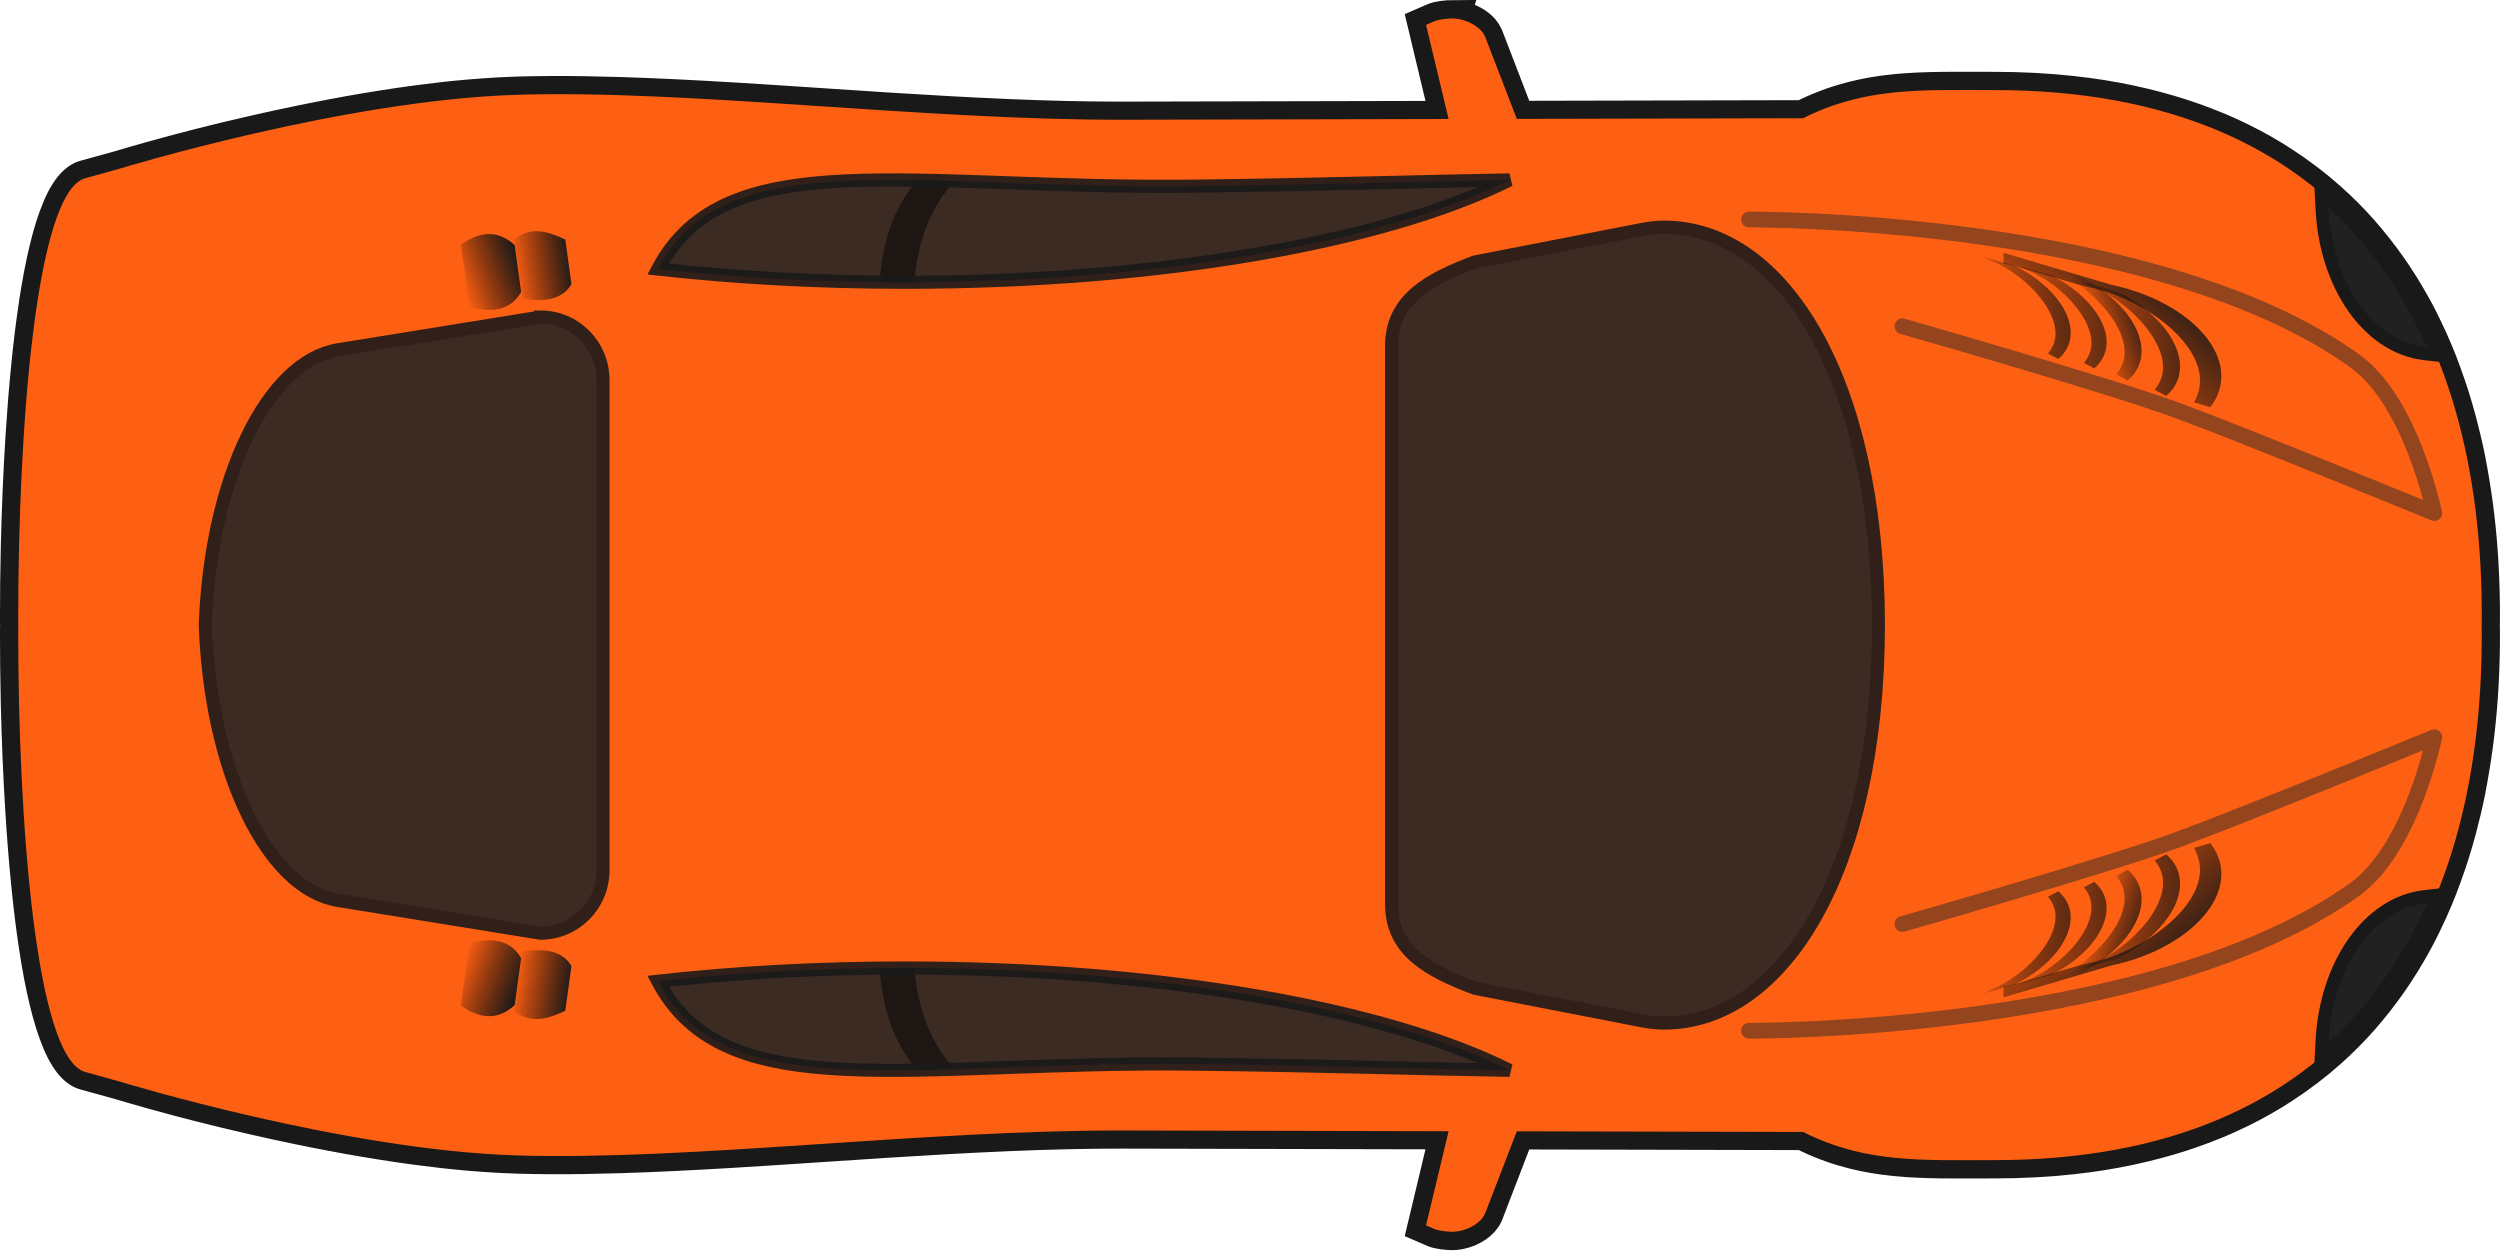
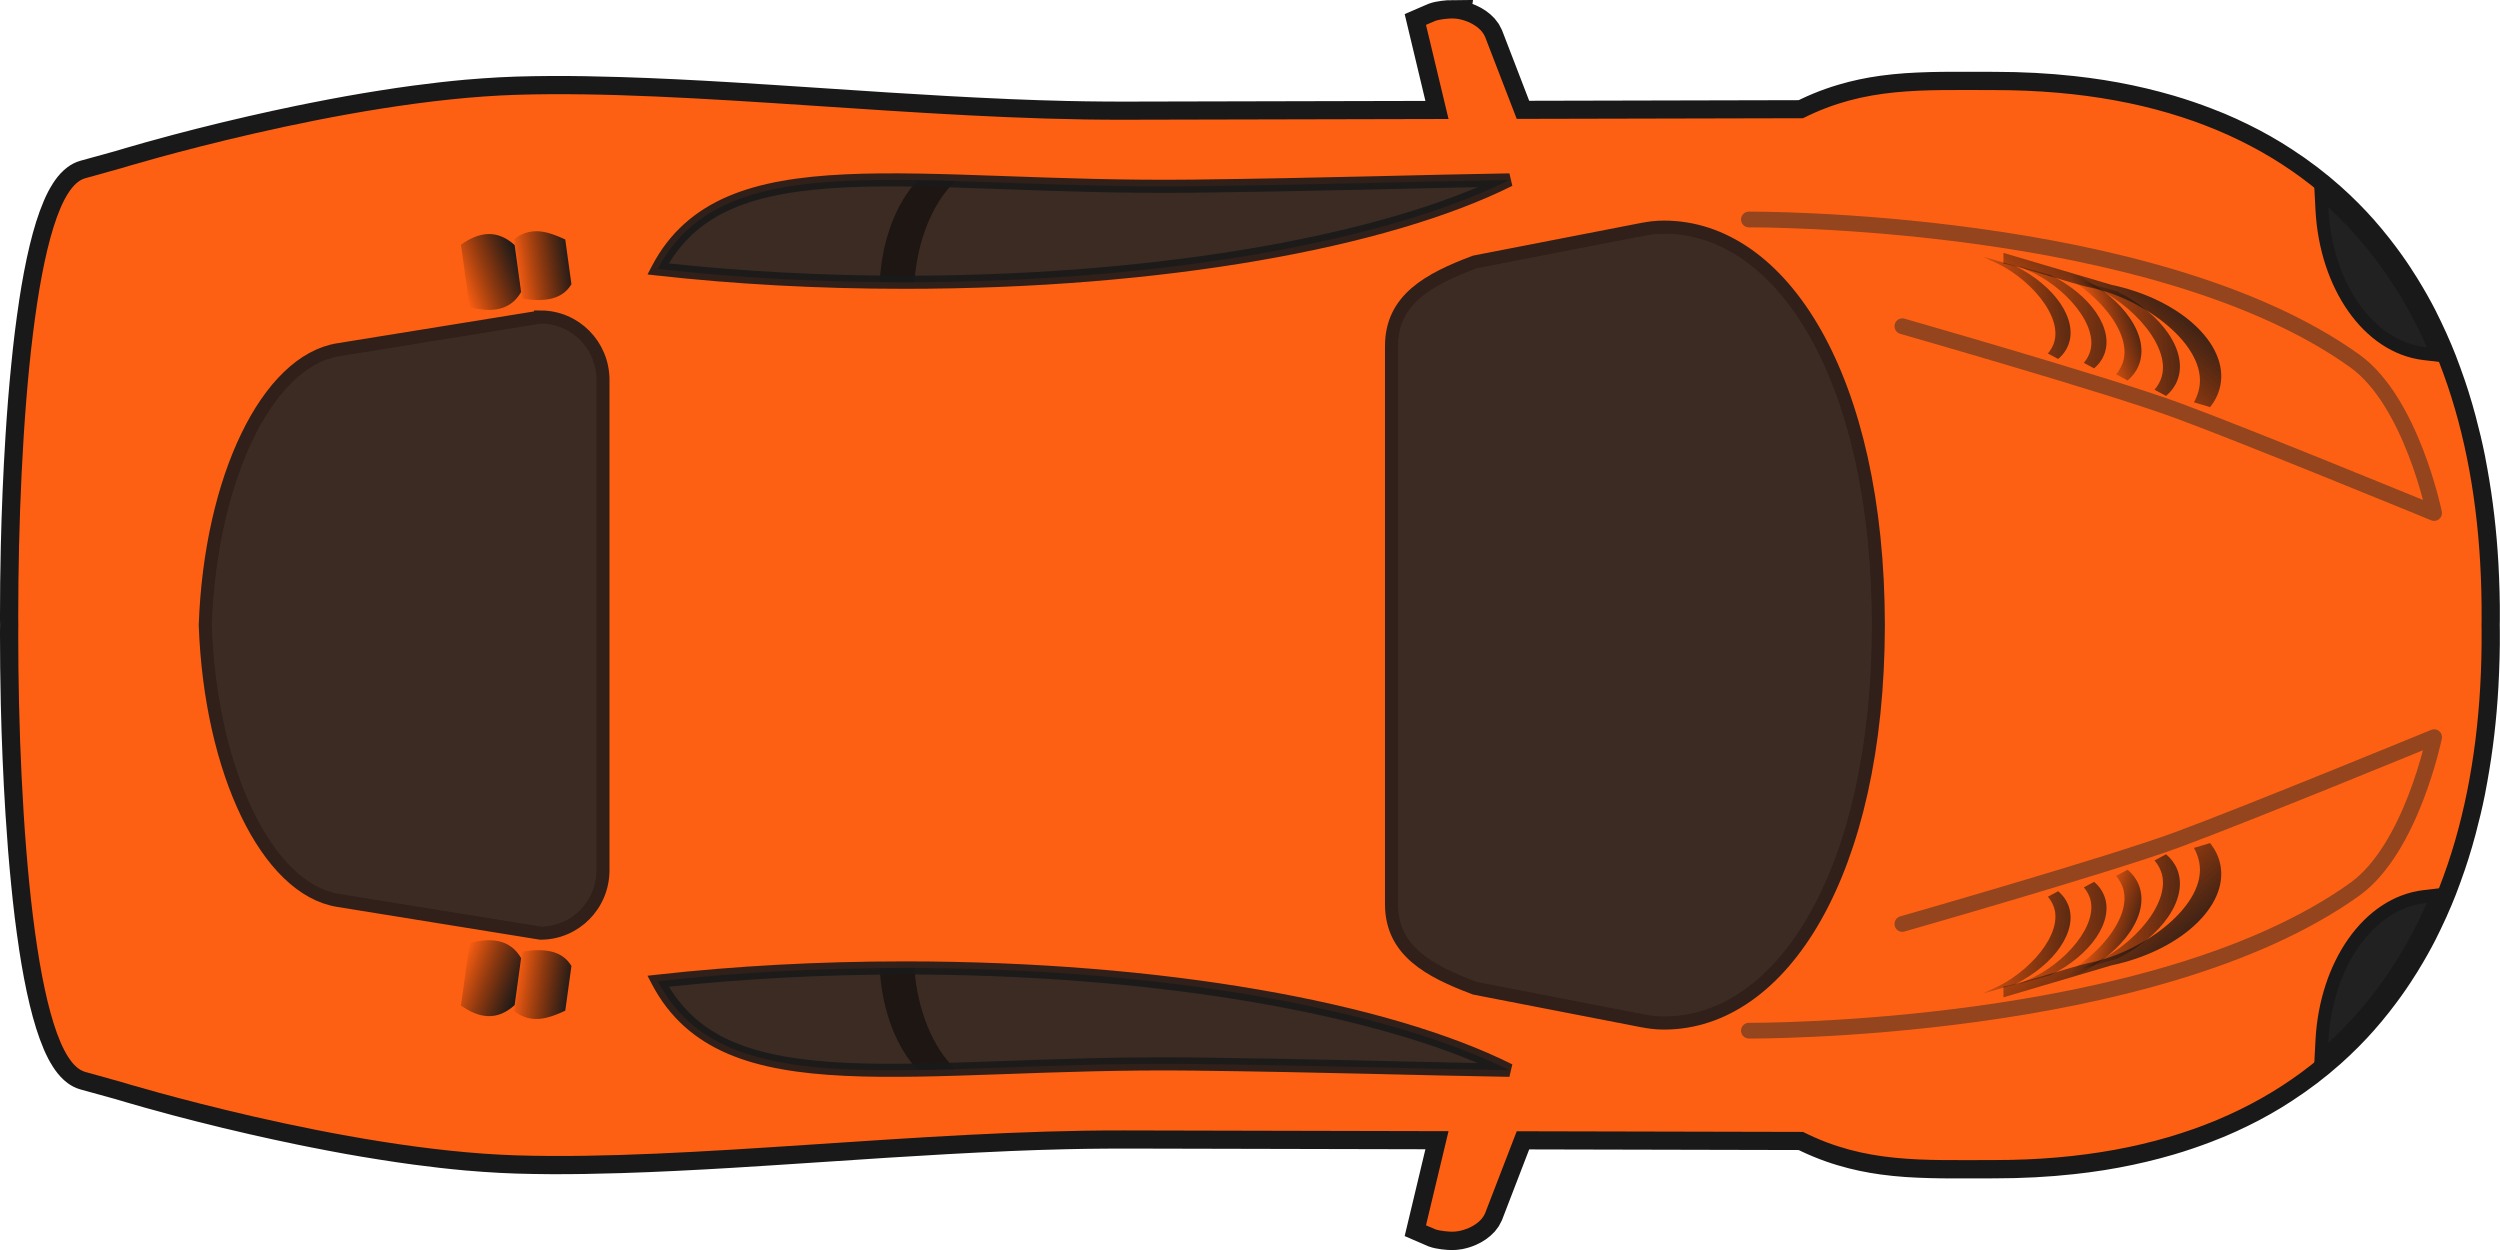
- <svg xmlns="http://www.w3.org/2000/svg" xmlns:xlink="http://www.w3.org/1999/xlink" version="1.1" width="100%" height="100%" viewBox="0 0 799.963 400.025" id="svg2">
+ <svg xmlns="http://www.w3.org/2000/svg" xmlns:xlink="http://www.w3.org/1999/xlink" version="1.1" width="800" height="400" viewBox="0 0 800 400" id="svg2">
  <defs id="defs4">
    <linearGradient id="linearGradient3759">
      <stop id="stop3761" style="stop-color:#1a1a1a;stop-opacity:1" offset="0" />
      <stop id="stop3763" style="stop-color:#000000;stop-opacity:0" offset="1" />
    </linearGradient>
    <linearGradient x1="871.33" y1="842.3" x2="848.16" y2="834.68" id="linearGradient4149" xlink:href="#linearGradient3759" gradientUnits="userSpaceOnUse" gradientTransform="translate(8.3085,-2.6518)" />
    <linearGradient x1="879.9" y1="537.5" x2="812.14" y2="533.5" id="linearGradient4153" xlink:href="#linearGradient3759" gradientUnits="userSpaceOnUse" gradientTransform="matrix(0.89332,0,0,0.89332,80.349,365.15)" />
    <linearGradient x1="879.9" y1="537.5" x2="815.82" y2="531.91" id="linearGradient4155" xlink:href="#linearGradient3759" gradientUnits="userSpaceOnUse" gradientTransform="translate(27.625,296.49)" />
    <linearGradient x1="871.33" y1="842.3" x2="848.16" y2="834.68" id="linearGradient4185" xlink:href="#linearGradient3759" gradientUnits="userSpaceOnUse" gradientTransform="matrix(1,0,0,-1,8.3085,1452)" />
    <linearGradient x1="887.9" y1="528.36" x2="876.14" y2="528.42" id="linearGradient4187" xlink:href="#linearGradient3759" gradientUnits="userSpaceOnUse" gradientTransform="matrix(1,0,0,-1,21.438,1151.5)" />
    <linearGradient x1="879.9" y1="537.5" x2="815.82" y2="531.91" id="linearGradient4189" xlink:href="#linearGradient3759" gradientUnits="userSpaceOnUse" gradientTransform="matrix(1,0,0,-1,27.625,1152.9)" />
    <linearGradient x1="897.22" y1="542.4" x2="883.76" y2="535.37" id="linearGradient4191" xlink:href="#linearGradient3759" gradientUnits="userSpaceOnUse" gradientTransform="matrix(1,0,0,-1,21.438,1151.5)" />
    <linearGradient x1="880.71" y1="552.05" x2="835.99" y2="501.08" id="linearGradient4193" xlink:href="#linearGradient3759" gradientUnits="userSpaceOnUse" gradientTransform="matrix(1,0,0,-1,21.438,1151.5)" />
    <linearGradient x1="887.9" y1="528.36" x2="805.29" y2="529.61" id="linearGradient4195" xlink:href="#linearGradient3759" gradientUnits="userSpaceOnUse" gradientTransform="matrix(0.89332,0,0,-0.89332,94.156,1087.8)" />
    <linearGradient x1="879.9" y1="537.5" x2="812.14" y2="533.5" id="linearGradient4197" xlink:href="#linearGradient3759" gradientUnits="userSpaceOnUse" gradientTransform="matrix(0.89332,0,0,-0.89332,80.349,1084.2)" />
    <linearGradient x1="229.7" y1="873.14" x2="205.59" y2="867.68" id="linearGradient4199" xlink:href="#linearGradient3759" gradientUnits="userSpaceOnUse" gradientTransform="matrix(0.99043,-0.13799,-0.13799,-0.99043,146.05,1483.3)" />
    <linearGradient x1="238.83" y1="873.06" x2="216.56" y2="872.65" id="linearGradient4201" xlink:href="#linearGradient3759" gradientUnits="userSpaceOnUse" gradientTransform="matrix(0.99043,-0.13799,-0.13799,-0.99043,156.31,1482)" />
    <linearGradient x1="887.9" y1="528.36" x2="876.14" y2="528.42" id="linearGradient4203" xlink:href="#linearGradient3759" gradientUnits="userSpaceOnUse" gradientTransform="translate(21.438,297.91)" />
    <linearGradient x1="897.22" y1="542.4" x2="883.76" y2="535.37" id="linearGradient4205" xlink:href="#linearGradient3759" gradientUnits="userSpaceOnUse" gradientTransform="translate(21.438,297.91)" />
    <linearGradient x1="880.71" y1="552.05" x2="835.99" y2="501.08" id="linearGradient4207" xlink:href="#linearGradient3759" gradientUnits="userSpaceOnUse" gradientTransform="translate(21.438,297.91)" />
    <linearGradient x1="887.9" y1="528.36" x2="805.29" y2="529.61" id="linearGradient4209" xlink:href="#linearGradient3759" gradientUnits="userSpaceOnUse" gradientTransform="matrix(0.89332,0,0,0.89332,94.156,361.57)" />
    <linearGradient x1="229.7" y1="873.14" x2="205.59" y2="867.68" id="linearGradient4211" xlink:href="#linearGradient3759" gradientUnits="userSpaceOnUse" gradientTransform="matrix(0.99043,0.13799,-0.13799,0.99043,146.05,-33.885)" />
    <linearGradient x1="238.83" y1="873.06" x2="216.56" y2="872.65" id="linearGradient4213" xlink:href="#linearGradient3759" gradientUnits="userSpaceOnUse" gradientTransform="matrix(0.99043,0.13799,-0.13799,0.99043,156.31,-32.603)" />
  </defs>
  <g transform="matrix(0.8332858,0,0,0.8403336,-44.11206,-408.9536)" id="layer1">
    <g id="g3890">
      <path d="m 610.52,493.69 c -1.509,0.009 -4.721,0.305 -6.469,0.938 l -3.5,1.5 8.656,35.938 -124.81,0.281 c -2.436,0.005 -4.888,-0.014 -7.344,-0.031 -4.912,-0.034 -9.865,-0.105 -14.844,-0.219 -7.293,-0.167 -14.669,-0.413 -22.062,-0.719 -0.396,-0.016 -0.791,-0.046 -1.188,-0.062 -14.932,-0.63 -30.007,-1.492 -45.031,-2.438 -20.326,-1.283 -40.52,-2.707 -60.124,-3.875 -14.528,-0.865 -28.732,-1.58 -42.375,-2 -9.369,-0.289 -18.464,-0.457 -27.25,-0.406 -4.316,0.025 -8.568,0.093 -12.719,0.219 -4.151,0.125 -8.38,0.355 -12.656,0.656 -2.138,0.15 -4.278,0.31 -6.437,0.5 -6.469,0.568 -13.045,1.321 -19.594,2.188 -0.01,10e-4 -0.021,-10e-4 -0.031,0 -4.372,0.579 -8.719,1.226 -13.062,1.906 -4.344,0.681 -8.673,1.398 -12.937,2.156 -4.254,0.757 -8.47,1.565 -12.594,2.375 -0.01,0.002 -0.021,-0.002 -0.031,0 -2.066,0.406 -4.07,0.804 -6.094,1.219 -6.061,1.242 -11.934,2.516 -17.5,3.781 -0.01,0.002 -0.021,-0.002 -0.031,0 -3.716,0.845 -7.287,1.675 -10.719,2.5 -6.864,1.648 -13.115,3.235 -18.531,4.656 -8.124,2.132 -14.382,3.927 -18.094,5 -2.474,0.716 -3.812,1.125 -3.812,1.125 l -13.687,3.75 c -0.902,0.249 -1.778,0.693 -2.625,1.312 -0.288,0.21 -0.562,0.436 -0.844,0.688 -1.1,0.98 -2.151,2.271 -3.156,3.844 -0.005,0.007 0.005,0.024 0,0.031 -0.5,0.785 -1.022,1.641 -1.5,2.562 -0.004,0.008 0.004,0.023 0,0.031 -0.478,0.924 -0.951,1.914 -1.406,2.969 -0.004,0.009 0.004,0.022 0,0.031 -3.667,8.509 -6.62,21.131 -8.937,36.219 -0.002,0.01 0.002,0.021 0,0.031 -0.036,0.234 -0.058,0.483 -0.094,0.719 -0.505,3.332 -0.992,6.798 -1.438,10.344 -0.03,0.243 -0.064,0.475 -0.094,0.719 -0.502,4.043 -0.947,8.203 -1.375,12.469 -0.001,0.01 9.99e-4,0.021 0,0.031 -0.214,2.128 -0.429,4.295 -0.625,6.469 -9.21e-4,0.01 9.21e-4,0.021 0,0.031 -0.196,2.174 -0.384,4.349 -0.562,6.562 -8.26e-4,0.01 8.25e-4,0.021 0,0.031 -0.358,4.438 -0.678,8.946 -0.969,13.5 -6.56e-4,0.01 6.55e-4,0.021 0,0.031 -0.873,13.684 -1.46,27.789 -1.781,41.562 -2.45e-4,0.01 2.44e-4,0.021 0,0.031 -0.214,9.189 -0.313,18.213 -0.313,26.907 0,0.968 0.028,1.963 0.031,2.938 -0.004,0.975 -0.031,1.97 -0.031,2.938 0,8.693 0.098,17.717 0.312,26.906 2.44e-4,0.011 -2.45e-4,0.021 0,0.031 0.322,13.774 0.909,27.878 1.781,41.562 6.55e-4,0.01 -6.56e-4,0.021 0,0.031 0.291,4.554 0.611,9.062 0.969,13.5 8.25e-4,0.01 -8.26e-4,0.021 0,0.031 0.179,2.213 0.367,4.388 0.562,6.562 9.21e-4,0.01 -9.21e-4,0.021 0,0.031 0.196,2.174 0.411,4.34 0.625,6.469 9.99e-4,0.01 -0.001,0.021 0,0.031 0.428,4.266 0.873,8.426 1.375,12.469 0.03,0.244 0.063,0.476 0.094,0.719 0.445,3.546 0.933,7.012 1.438,10.344 0.036,0.235 0.058,0.485 0.094,0.719 0.002,0.01 -0.002,0.021 0,0.031 2.317,15.087 5.27,27.709 8.937,36.219 0.004,0.009 -0.004,0.023 0,0.031 0.455,1.055 0.929,2.045 1.406,2.969 0.004,0.008 -0.004,0.023 0,0.031 0.478,0.922 1,1.778 1.5,2.562 0.005,0.007 -0.005,0.024 0,0.031 1.005,1.573 2.057,2.864 3.156,3.844 0.281,0.252 0.556,0.477 0.844,0.688 0.847,0.62 1.723,1.064 2.625,1.312 l 13.687,3.75 c 0,0 1.339,0.409 3.812,1.125 3.711,1.073 9.97,2.868 18.094,5 5.416,1.422 11.667,3.008 18.531,4.656 3.431,0.825 7.002,1.655 10.719,2.5 0.01,0.002 0.021,-0.002 0.031,0 5.566,1.265 11.438,2.54 17.5,3.781 2.024,0.415 4.027,0.813 6.094,1.219 0.01,0.002 0.021,-0.002 0.031,0 4.123,0.81 8.34,1.618 12.594,2.375 4.264,0.758 8.594,1.476 12.937,2.156 4.344,0.681 8.69,1.328 13.062,1.906 0.01,10e-4 0.021,-10e-4 0.031,0 6.549,0.866 13.125,1.619 19.594,2.188 2.16,0.19 4.299,0.35 6.437,0.5 4.276,0.301 8.505,0.531 12.656,0.656 4.151,0.125 8.403,0.194 12.719,0.219 8.786,0.05 17.881,-0.118 27.25,-0.406 13.642,-0.42 27.847,-1.135 42.375,-2 19.604,-1.168 39.798,-2.592 60.124,-3.875 15.024,-0.946 30.098,-1.807 45.031,-2.438 0.396,-0.017 0.792,-0.046 1.188,-0.062 7.393,-0.306 14.77,-0.551 22.062,-0.719 4.979,-0.114 9.932,-0.184 14.844,-0.219 2.456,-0.017 4.907,-0.036 7.344,-0.031 l 124.81,0.281 -8.656,35.938 3.5,1.5 c 1.748,0.633 4.96,0.929 6.469,0.938 0.849,0.005 1.755,-0.074 2.688,-0.25 0.311,-0.059 0.624,-0.141 0.937,-0.219 0.305,-0.076 0.633,-0.157 0.937,-0.25 0.628,-0.193 1.264,-0.422 1.875,-0.688 1.821,-0.794 3.534,-1.931 4.781,-3.312 0.01,-0.011 0.022,-0.021 0.031,-0.031 0.625,-0.698 1.112,-1.451 1.469,-2.281 l 12.156,-31.312 109.94,0.25 c 0.747,0.374 1.476,0.745 2.219,1.094 2.979,1.399 5.911,2.597 8.844,3.625 1.462,0.513 2.918,0.975 4.375,1.406 5.1,1.508 10.188,2.551 15.344,3.25 2.946,0.399 5.926,0.694 8.937,0.906 1.506,0.106 3.034,0.18 4.562,0.25 3.057,0.14 6.139,0.213 9.312,0.25 6.348,0.074 12.979,0 20,0 10.41,0 20.322,-0.531 29.781,-1.562 3.784,-0.413 7.491,-0.897 11.125,-1.469 7.268,-1.143 14.228,-2.619 20.906,-4.375 1.669,-0.439 3.336,-0.899 4.969,-1.375 4.899,-1.429 9.613,-3.025 14.187,-4.781 1.525,-0.585 3.042,-1.161 4.531,-1.781 2.978,-1.241 5.882,-2.557 8.719,-3.938 1.418,-0.69 2.836,-1.401 4.219,-2.125 2.766,-1.449 5.467,-2.98 8.094,-4.562 1.313,-0.791 2.596,-1.613 3.875,-2.438 6.394,-4.12 12.363,-8.626 17.906,-13.531 4.429,-3.92 8.601,-8.08 12.5,-12.469 0.005,-0.006 -0.005,-0.025 0,-0.031 0.97,-1.093 1.937,-2.192 2.875,-3.312 0.005,-0.006 -0.005,-0.025 0,-0.031 0.938,-1.121 1.876,-2.258 2.781,-3.406 0.005,-0.006 -0.005,-0.025 0,-0.031 2.726,-3.458 5.313,-7.019 7.75,-10.719 0.005,-0.007 -0.005,-0.024 0,-0.031 0.809,-1.229 1.629,-2.464 2.406,-3.719 0.005,-0.008 -0.005,-0.024 0,-0.031 2.341,-3.778 4.567,-7.652 6.625,-11.656 0.004,-0.008 -0.004,-0.023 0,-0.031 0.683,-1.329 1.348,-2.678 2,-4.031 0.004,-0.008 -0.004,-0.023 0,-0.031 0.652,-1.353 1.316,-2.717 1.938,-4.094 0.004,-0.009 -0.004,-0.023 0,-0.031 1.246,-2.763 2.438,-5.552 3.562,-8.406 0.004,-0.009 -0.004,-0.022 0,-0.031 0.56,-1.423 1.095,-2.867 1.625,-4.312 0.003,-0.009 -0.003,-0.022 0,-0.031 0.53,-1.445 1.062,-2.908 1.562,-4.375 0.5,-1.467 0.998,-2.949 1.469,-4.438 0.003,-0.009 -0.003,-0.022 0,-0.031 0.47,-1.489 0.934,-2.99 1.375,-4.5 0.003,-0.01 -0.003,-0.022 0,-0.031 0.44,-1.51 0.87,-3.032 1.281,-4.562 0.003,-0.01 -0.003,-0.022 0,-0.031 1.238,-4.61 2.368,-9.306 3.344,-14.094 v -0.031 c 0.324,-1.589 0.611,-3.204 0.906,-4.812 v -0.031 c 2.075,-11.318 3.462,-23.062 4.156,-35.219 5e-4,-0.01 -6e-4,-0.021 0,-0.031 0.098,-1.728 0.179,-3.476 0.25,-5.219 4e-4,-0.01 -4e-4,-0.021 0,-0.031 0.143,-3.497 0.247,-7.007 0.281,-10.562 0,-0.01 -10e-5,-0.021 0,-0.031 0.017,-1.783 0.01,-3.578 0,-5.375 0,-0.636 -0.022,-1.271 -0.031,-1.906 0.01,-0.635 0.031,-1.27 0.031,-1.906 0.01,-1.797 0.017,-3.592 0,-5.375 -10e-5,-0.01 0,-0.021 0,-0.031 -0.034,-3.555 -0.139,-7.066 -0.281,-10.562 -4e-4,-0.01 4e-4,-0.021 0,-0.031 -0.071,-1.743 -0.152,-3.491 -0.25,-5.219 -6e-4,-0.01 5e-4,-0.021 0,-0.031 -0.694,-12.157 -2.082,-23.9 -4.156,-35.219 v -0.031 c -0.295,-1.608 -0.583,-3.223 -0.906,-4.812 v -0.031 c -0.975,-4.788 -2.106,-9.484 -3.344,-14.094 -0.003,-0.01 0.003,-0.021 0,-0.031 -0.411,-1.53 -0.841,-3.053 -1.281,-4.562 -0.003,-0.01 0.003,-0.021 0,-0.031 -0.441,-1.51 -0.905,-3.011 -1.375,-4.5 -0.003,-0.009 0.003,-0.022 0,-0.031 -0.47,-1.488 -0.969,-2.97 -1.469,-4.438 -0.5,-1.467 -1.032,-2.93 -1.562,-4.375 -0.003,-0.009 0.003,-0.022 0,-0.031 -0.53,-1.445 -1.065,-2.89 -1.625,-4.312 -0.004,-0.009 0.004,-0.022 0,-0.031 -1.124,-2.855 -2.316,-5.644 -3.562,-8.406 -0.004,-0.008 0.004,-0.022 0,-0.031 -0.621,-1.377 -1.285,-2.74 -1.938,-4.094 -0.004,-0.008 0.004,-0.023 0,-0.031 -0.652,-1.353 -1.317,-2.702 -2,-4.031 -0.004,-0.008 0.004,-0.023 0,-0.031 -2.058,-4.004 -4.284,-7.878 -6.625,-11.656 -0.005,-0.007 0.005,-0.023 0,-0.031 -0.777,-1.254 -1.597,-2.49 -2.406,-3.719 -0.005,-0.007 0.005,-0.024 0,-0.031 -2.437,-3.7 -5.024,-7.261 -7.75,-10.719 -0.005,-0.006 0.005,-0.025 0,-0.031 -0.905,-1.149 -1.843,-2.285 -2.781,-3.406 -0.005,-0.006 0.005,-0.025 0,-0.031 -0.938,-1.121 -1.905,-2.22 -2.875,-3.312 -0.005,-0.006 0.005,-0.025 0,-0.031 -3.898,-4.389 -8.071,-8.549 -12.5,-12.469 -5.543,-4.906 -11.512,-9.411 -17.906,-13.531 -1.279,-0.824 -2.562,-1.646 -3.875,-2.438 -2.627,-1.583 -5.327,-3.114 -8.094,-4.562 -1.383,-0.724 -2.8,-1.435 -4.219,-2.125 -2.837,-1.381 -5.74,-2.696 -8.719,-3.938 -1.489,-0.621 -3.006,-1.196 -4.531,-1.781 -4.575,-1.756 -9.288,-3.353 -14.187,-4.781 -1.633,-0.476 -3.299,-0.936 -4.969,-1.375 -6.678,-1.756 -13.638,-3.232 -20.906,-4.375 -3.634,-0.571 -7.341,-1.056 -11.125,-1.469 -9.459,-1.033 -19.371,-1.564 -29.781,-1.564 -7.02,0 -13.652,-0.074 -20,0 -3.174,0.037 -6.255,0.11 -9.312,0.25 -1.528,0.07 -3.057,0.144 -4.562,0.25 -3.011,0.212 -5.991,0.507 -8.937,0.906 -5.156,0.698 -10.244,1.742 -15.344,3.25 -1.457,0.431 -2.913,0.894 -4.375,1.406 -2.933,1.028 -5.864,2.225 -8.844,3.625 -0.743,0.349 -1.472,0.72 -2.219,1.094 l -109.94,0.25 -12.156,-31.312 c -0.356,-0.83 -0.844,-1.583 -1.469,-2.281 -0.01,-0.011 -0.021,-0.021 -0.031,-0.031 -1.247,-1.381 -2.96,-2.519 -4.781,-3.312 -0.611,-0.266 -1.246,-0.494 -1.875,-0.688 -0.305,-0.093 -0.633,-0.174 -0.937,-0.25 -0.314,-0.078 -0.627,-0.16 -0.938,-0.219 -0.932,-0.176 -1.839,-0.255 -2.688,-0.25 z" id="path3855" style="fill-opacity:0.996;stroke:#191919;stroke-width:14" />
      <path d="m 610.52,493.69 c -1.509,0.009 -4.721,0.306 -6.469,0.938 l -3.5,1.5 8.656,35.844 -124.81,0.281 c -77.963,0.165 -166.52,-11.504 -232.93,-9.5 -66.412,2.004 -152.12,28 -152.12,28 l -13.687,3.781 c -19.251,5.296 -25.718,97.367 -25.718,166.78 0,1.113 0.027,2.253 0.031,3.375 -0.005,1.122 -0.031,2.262 -0.031,3.375 0,69.414 6.467,161.48 25.718,166.78 l 13.687,3.781 c 0,0 85.711,25.996 152.12,28 66.412,2.004 154.97,-9.665 232.93,-9.5 l 124.81,0.281 -8.656,35.844 3.5,1.5 c 1.748,0.631 4.96,0.929 6.469,0.938 0.849,0.005 1.755,-0.074 2.688,-0.25 0.311,-0.058 0.624,-0.141 0.937,-0.219 0.305,-0.075 0.633,-0.157 0.937,-0.25 0.628,-0.193 1.264,-0.422 1.875,-0.688 1.821,-0.792 3.534,-1.903 4.781,-3.281 0.01,-0.011 0.022,-0.021 0.031,-0.031 0.625,-0.697 1.112,-1.453 1.469,-2.281 l 12.156,-31.25 109.94,0.25 c 23.9,11.942 45.511,10.719 73.593,10.719 133.25,0 187.63,-86.586 187,-201.38 0,-0.78 -0.019,-1.566 -0.031,-2.344 0.012,-0.778 0.031,-1.564 0.031,-2.344 0.628,-114.79 -53.749,-201.38 -187,-201.38 -28.082,0 -49.693,-1.224 -73.593,10.719 l -109.94,0.25 -12.156,-31.25 c -0.356,-0.828 -0.844,-1.585 -1.469,-2.281 -0.01,-0.01 -0.021,-0.021 -0.031,-0.031 -1.247,-1.379 -2.96,-2.489 -4.781,-3.281 -0.611,-0.265 -1.246,-0.495 -1.875,-0.688 -0.305,-0.093 -0.633,-0.175 -0.937,-0.25 -0.314,-0.078 -0.627,-0.16 -0.937,-0.219 -0.932,-0.176 -1.839,-0.255 -2.688,-0.25 z" id="path2853" style="fill:#ff6114;fill-opacity:0.996" />
      <path d="m 400.34,855.24 c -33.364,0 -65.307,1.8 -94.811,5.062 25.66,48.714 97.985,30.265 205.56,31.531 49.686,0.585 89.543,1.879 121.53,2.375 -47.16,-23.334 -133.53,-38.969 -232.28,-38.969 z" id="path3643" style="opacity:0.9;fill:#262626;fill-opacity:0.996" />
      <path d="m 400.34,855.24 c -3.206,0 -6.383,0.029 -9.562,0.062 0.818,16.171 6.428,30.257 14.594,38.844 4.671,-0.076 9.495,-0.197 14.437,-0.344 -8.566,-8.192 -14.593,-22.228 -15.719,-38.562 -1.251,-0.005 -2.495,0 -3.75,0 z" id="path3658" style="opacity:0.5;fill-opacity:0.996" />
-       <path d="m 989.02,827.5 -5.094,0.594 c -21.545,2.513 -37.688,25.979 -39.281,54.531 l -0.375,7.125 5.25,-4.844 c 15.889,-14.68 28.303,-32.507 37.406,-52.75 l 2.09,-4.65 z" id="path3707" style="text-indent:0;text-transform:none;block-progression:tb;color:#000000;fill:#212121;stroke:#191919;stroke-width:5" />
+       <path d="m 989.02,827.5 -5.094,0.594 c -21.545,2.513 -37.688,25.979 -39.281,54.531 l -0.375,7.125 5.25,-4.844 c 15.889,-14.68 28.303,-32.507 37.406,-52.75 l 2.09,-4.65 z" id="path3707" style="color:#000000;text-indent:0;text-transform:none;fill:#212121;stroke:#191919;stroke-width:5" />
      <path d="m 783.47,838.5 c 0,0 79.677,-22.596 105.38,-31.982 26.839,-9.802 98.859,-39.146 98.859,-39.146 0,0 -8.741,42.47 -30.483,57.918 -77.23,54.87 -232.69,53.85 -232.69,53.85" id="path3715" style="opacity:0.5;fill:none;stroke:#292929;stroke-width:6;stroke-linecap:round;stroke-linejoin:round" />
      <path d="m 869.97,817.84 -4.437,2.344 c 0.989,1.157 1.796,2.429 2.375,3.844 4.798,11.717 -10.736,29.236 -26.875,35.781 -0.517,0.21 -1.813,0.841 -3.406,1.656 l 13.625,-3.875 c 17.306,-8.458 27.47,-23.082 23,-34 -0.916,-2.237 -2.375,-4.166 -4.281,-5.75 z" id="path3757" style="fill:url(#linearGradient4149)" />
      <path d="m 878.55,813.38 -4.438,2.344 c 0.989,1.157 1.796,2.429 2.375,3.844 4.798,11.717 -10.736,29.236 -26.875,35.781 -0.517,0.21 -1.813,0.841 -3.406,1.656 l 13.625,-3.875 c 17.306,-8.458 27.47,-23.082 23,-34 -0.916,-2.237 -2.375,-4.166 -4.281,-5.75 z" id="path3787" style="fill:url(#linearGradient4203)" />
      <path d="m 884.74,811.96 -4.437,2.344 c 0.989,1.157 1.796,2.429 2.375,3.844 4.798,11.717 -10.736,29.236 -26.875,35.781 -0.517,0.21 -1.813,0.841 -3.406,1.656 l 13.625,-3.875 c 17.306,-8.458 27.47,-23.082 23,-34 -0.916,-2.237 -2.375,-4.166 -4.281,-5.75 z" id="path3752" style="fill:url(#linearGradient4155)" />
      <path d="m 901.65,807.69 -6.187,1.844 c 0.96,1.713 1.655,3.532 2.031,5.469 3.119,16.034 -20.962,34.284 -43.031,38.5 -3.395,0.649 -28.884,8.576 -32.158,8.804 v 4.125 l 41.439,-12.148 c 26.285,-5.496 44.949,-22.448 41.875,-38.25 -0.596,-3.062 -1.956,-5.859 -3.969,-8.344 z" id="path3735" style="fill:url(#linearGradient4205)" />
      <path d="m 901.65,807.69 -6.187,1.844 c 0.96,1.713 1.655,3.532 2.031,5.469 3.119,16.034 -20.962,34.284 -43.031,38.5 -3.395,0.649 -28.884,8.576 -32.158,8.804 v 4.125 l 41.439,-12.148 c 26.285,-5.496 44.949,-22.448 41.875,-38.25 -0.596,-3.062 -1.956,-5.859 -3.969,-8.344 z" id="path3783" style="fill:url(#linearGradient4207)" />
      <path d="m 857.12,822.46 -3.964,2.094 c 0.884,1.033 1.604,2.17 2.122,3.434 4.286,10.467 -9.591,26.117 -24.008,31.964 -0.462,0.187 -1.619,0.751 -3.043,1.48 l 12.171,-3.462 c 15.46,-7.555 24.54,-20.62 20.546,-30.373 -0.818,-1.999 -2.122,-3.722 -3.825,-5.137 z" id="path3799" style="fill:url(#linearGradient4209)" />
      <path d="m 843.32,826.03 -3.964,2.094 c 0.884,1.033 1.604,2.17 2.122,3.434 4.286,10.467 -9.591,26.117 -24.008,31.964 -0.462,0.187 -1.619,0.751 -3.043,1.48 l 12.171,-3.462 c 15.46,-7.555 24.54,-20.62 20.546,-30.373 -0.818,-1.999 -2.122,-3.722 -3.825,-5.137 z" id="path3803" style="fill:url(#linearGradient4153)" />
      <path d="m 233.27,845.72 c 8.293,-2.023 15.486,-1.479 19.797,5.787 l -2.493,17.897 c -6.875,6.173 -13.75,4.951 -20.625,0.155 l 3.321,-23.839 z" id="rect3861" style="fill:url(#linearGradient4211)" />
      <path d="m 253.54,848.99 c 8.15,-1.21 15.167,-0.573 18.843,5.508 l -2.373,17.034 c -6.484,2.975 -12.983,5.21 -19.631,0.148 l 3.161,-22.69 z" id="path3864" style="fill:url(#linearGradient4213)" />
-       <path d="m 400.34,852.75 c -33.454,0 -65.492,1.789 -95.093,5.062 l -3.656,0.406 1.719,3.25 c 6.671,12.664 16.562,21.113 29.062,26.438 12.501,5.324 27.572,7.613 45.093,8.438 35.042,1.65 79.954,-2.631 133.59,-2 49.659,0.584 89.508,1.879 121.53,2.375 l 1.125,-4.75 c -47.84,-23.68 -134.34,-39.22 -233.36,-39.22 z m 0,5 c 91.169,0 171.75,13.479 220.09,33.719 -29.952,-0.582 -65.212,-1.606 -109.31,-2.125 -53.937,-0.635 -98.976,3.652 -133.4,2.031 -17.214,-0.81 -31.767,-3.105 -43.406,-8.062 -10.453,-4.452 -18.485,-11.154 -24.5,-20.906 28.307,-2.983 58.735,-4.656 90.53,-4.656 z" id="path4025" style="text-indent:0;text-transform:none;block-progression:tb;opacity:0.9;color:#000000;fill:#191919" />
+       <path d="m 400.34,852.75 c -33.454,0 -65.492,1.789 -95.093,5.062 l -3.656,0.406 1.719,3.25 c 6.671,12.664 16.562,21.113 29.062,26.438 12.501,5.324 27.572,7.613 45.093,8.438 35.042,1.65 79.954,-2.631 133.59,-2 49.659,0.584 89.508,1.879 121.53,2.375 l 1.125,-4.75 c -47.84,-23.68 -134.34,-39.22 -233.36,-39.22 z m 0,5 c 91.169,0 171.75,13.479 220.09,33.719 -29.952,-0.582 -65.212,-1.606 -109.31,-2.125 -53.937,-0.635 -98.976,3.652 -133.4,2.031 -17.214,-0.81 -31.767,-3.105 -43.406,-8.062 -10.453,-4.452 -18.485,-11.154 -24.5,-20.906 28.307,-2.983 58.735,-4.656 90.53,-4.656 z" id="path4025" style="color:#000000;text-indent:0;text-transform:none;opacity:0.9;fill:#191919" />
      <path d="m 260.5,607.38 -77.749,12.469 c -27.15,4.354 -48.947,48.773 -50.999,104.84 2.052,56.071 23.849,100.49 50.999,104.84 l 77.749,12.469 c 13.296,0 24,-10.704 24,-24 v -186.62 c 0,-13.296 -10.704,-24 -24,-24 z" id="rect2864" style="opacity:0.9;fill:#262626;fill-opacity:0.996;stroke:#191919;stroke-width:5" />
      <path d="m 691.96,573.16 c -2.969,0 -5.893,0.332 -8.781,0.969 -0.01,-0.01 -0.021,-0.021 -0.031,-0.031 l -63.843,12.312 c -17.728,6.605 -32,14.272 -32,32 v 212.56 c 0,17.728 14.272,25.395 32,32 l 63.843,12.312 c 0.011,-0.01 0.021,-0.021 0.031,-0.031 2.888,0.637 5.812,0.969 8.781,0.969 45.395,0 82.198,-57.363 82.312,-151.53 -0.114,-94.169 -36.916,-151.53 -82.312,-151.53 z" id="path3703" style="opacity:0.9;fill:#262626;fill-opacity:0.996;stroke:#191919;stroke-width:5" />
      <path d="m 400.34,594.15 c -33.364,0 -65.307,-1.8 -94.811,-5.062 25.66,-48.714 97.985,-30.265 205.56,-31.531 49.686,-0.585 89.543,-1.879 121.53,-2.375 -47.16,23.334 -133.53,38.969 -232.28,38.969 z" id="path4157" style="opacity:0.9;fill:#262626;fill-opacity:0.996" />
      <path d="m 400.34,594.15 c -3.206,0 -6.383,-0.029 -9.562,-0.062 0.818,-16.171 6.428,-30.257 14.594,-38.844 4.671,0.076 9.495,0.197 14.437,0.344 -8.566,8.192 -14.593,22.228 -15.719,38.562 -1.251,0.005 -2.495,0 -3.75,0 z" id="path4159" style="opacity:0.5;fill-opacity:0.996" />
-       <path d="m 989.02,621.89 -5.094,-0.594 c -21.545,-2.513 -37.688,-25.979 -39.281,-54.531 l -0.375,-7.125 5.25,4.844 c 15.889,14.68 28.303,32.507 37.406,52.75 l 2.094,4.656 z" id="path4161" style="text-indent:0;text-transform:none;block-progression:tb;color:#000000;fill:#212121;stroke:#191919;stroke-width:5" />
+       <path d="m 989.02,621.89 -5.094,-0.594 c -21.545,-2.513 -37.688,-25.979 -39.281,-54.531 l -0.375,-7.125 5.25,4.844 c 15.889,14.68 28.303,32.507 37.406,52.75 l 2.094,4.656 z" id="path4161" style="color:#000000;text-indent:0;text-transform:none;fill:#212121;stroke:#191919;stroke-width:5" />
      <path d="m 783.47,610.89 c 0,0 79.677,22.596 105.38,31.982 26.839,9.802 98.859,39.146 98.859,39.146 0,0 -8.741,-42.47 -30.483,-57.918 -77.23,-54.87 -232.69,-53.86 -232.69,-53.86" id="path4163" style="opacity:0.5;fill:none;stroke:#292929;stroke-width:6;stroke-linecap:round;stroke-linejoin:round" />
      <path d="m 869.97,631.55 -4.437,-2.344 c 0.989,-1.157 1.796,-2.429 2.375,-3.844 4.798,-11.717 -10.736,-29.236 -26.875,-35.781 -0.517,-0.21 -1.813,-0.841 -3.406,-1.656 l 13.625,3.875 c 17.306,8.458 27.47,23.082 23,34 -0.916,2.237 -2.375,4.166 -4.281,5.75 z" id="path4165" style="fill:url(#linearGradient4185)" />
      <path d="m 878.55,636.01 -4.438,-2.344 c 0.989,-1.157 1.796,-2.429 2.375,-3.844 4.798,-11.717 -10.736,-29.236 -26.875,-35.781 -0.517,-0.21 -1.813,-0.841 -3.406,-1.656 l 13.625,3.875 c 17.306,8.458 27.47,23.082 23,34 -0.916,2.237 -2.375,4.166 -4.281,5.75 z" id="path4167" style="fill:url(#linearGradient4187)" />
      <path d="m 884.74,637.42 -4.437,-2.344 c 0.989,-1.157 1.796,-2.429 2.375,-3.844 4.798,-11.717 -10.736,-29.236 -26.875,-35.781 -0.517,-0.21 -1.813,-0.841 -3.406,-1.656 l 13.625,3.875 c 17.306,8.458 27.47,23.082 23,34 -0.916,2.237 -2.375,4.166 -4.281,5.75 z" id="path4169" style="fill:url(#linearGradient4189)" />
      <path d="m 901.65,641.7 -6.187,-1.844 c 0.96,-1.713 1.655,-3.532 2.031,-5.469 3.119,-16.034 -20.962,-34.284 -43.031,-38.5 -3.395,-0.649 -28.884,-8.576 -32.158,-8.804 v -4.125 l 41.439,12.148 c 26.285,5.496 44.949,22.448 41.875,38.25 -0.596,3.062 -1.956,5.859 -3.969,8.344 z" id="path4171" style="fill:url(#linearGradient4191)" />
      <path d="m 901.65,641.7 -6.187,-1.844 c 0.96,-1.713 1.655,-3.532 2.031,-5.469 3.119,-16.034 -20.962,-34.284 -43.031,-38.5 -3.395,-0.649 -28.884,-8.576 -32.158,-8.804 v -4.125 l 41.439,12.148 c 26.285,5.496 44.949,22.448 41.875,38.25 -0.596,3.062 -1.956,5.859 -3.969,8.344 z" id="path4173" style="fill:url(#linearGradient4193)" />
      <path d="m 857.12,626.93 -3.964,-2.094 c 0.884,-1.033 1.604,-2.17 2.122,-3.434 4.286,-10.467 -9.591,-26.117 -24.008,-31.964 -0.462,-0.187 -1.619,-0.751 -3.043,-1.48 l 12.171,3.462 c 15.46,7.555 24.54,20.62 20.546,30.373 -0.818,1.999 -2.122,3.722 -3.825,5.137 z" id="path4175" style="fill:url(#linearGradient4195)" />
      <path d="m 843.32,623.36 -3.964,-2.094 c 0.884,-1.033 1.604,-2.17 2.122,-3.434 4.286,-10.467 -9.591,-26.117 -24.008,-31.964 -0.462,-0.187 -1.619,-0.751 -3.043,-1.48 l 12.171,3.462 c 15.46,7.555 24.54,20.62 20.546,30.373 -0.818,1.999 -2.122,3.722 -3.825,5.137 z" id="path4177" style="fill:url(#linearGradient4197)" />
      <path d="m 233.27,603.66 c 8.293,2.023 15.486,1.479 19.797,-5.787 l -2.493,-17.897 c -6.875,-6.173 -13.75,-4.951 -20.625,-0.155 l 3.321,23.839 z" id="path4179" style="fill:url(#linearGradient4199)" />
      <path d="m 253.54,600.4 c 8.15,1.21 15.167,0.573 18.843,-5.508 l -2.373,-17.034 c -6.484,-2.975 -12.983,-5.21 -19.631,-0.148 l 3.161,22.69 z" id="path4181" style="fill:url(#linearGradient4201)" />
-       <path d="m 400.34,596.64 c -33.454,0 -65.492,-1.789 -95.093,-5.062 l -3.656,-0.406 1.719,-3.25 c 6.671,-12.664 16.562,-21.113 29.062,-26.438 12.501,-5.324 27.572,-7.613 45.093,-8.438 35.042,-1.65 79.954,2.631 133.59,2 49.659,-0.584 89.508,-1.879 121.53,-2.375 l 1.125,4.75 c -47.849,23.675 -134.36,39.219 -233.37,39.219 z m 0,-5 c 91.169,0 171.75,-13.479 220.09,-33.719 -29.952,0.582 -65.212,1.606 -109.31,2.125 -53.937,0.635 -98.976,-3.652 -133.4,-2.031 -17.214,0.81 -31.767,3.105 -43.406,8.062 -10.453,4.452 -18.485,11.154 -24.5,20.906 28.307,2.983 58.735,4.656 90.53,4.656 z" id="path4183" style="text-indent:0;text-transform:none;block-progression:tb;opacity:0.9;color:#000000;fill:#191919" />
+       <path d="m 400.34,596.64 c -33.454,0 -65.492,-1.789 -95.093,-5.062 l -3.656,-0.406 1.719,-3.25 c 6.671,-12.664 16.562,-21.113 29.062,-26.438 12.501,-5.324 27.572,-7.613 45.093,-8.438 35.042,-1.65 79.954,2.631 133.59,2 49.659,-0.584 89.508,-1.879 121.53,-2.375 l 1.125,4.75 c -47.849,23.675 -134.36,39.219 -233.37,39.219 z m 0,-5 c 91.169,0 171.75,-13.479 220.09,-33.719 -29.952,0.582 -65.212,1.606 -109.31,2.125 -53.937,0.635 -98.976,-3.652 -133.4,-2.031 -17.214,0.81 -31.767,3.105 -43.406,8.062 -10.453,4.452 -18.485,11.154 -24.5,20.906 28.307,2.983 58.735,4.656 90.53,4.656 z" id="path4183" style="color:#000000;text-indent:0;text-transform:none;opacity:0.9;fill:#191919" />
    </g>
  </g>
</svg>
